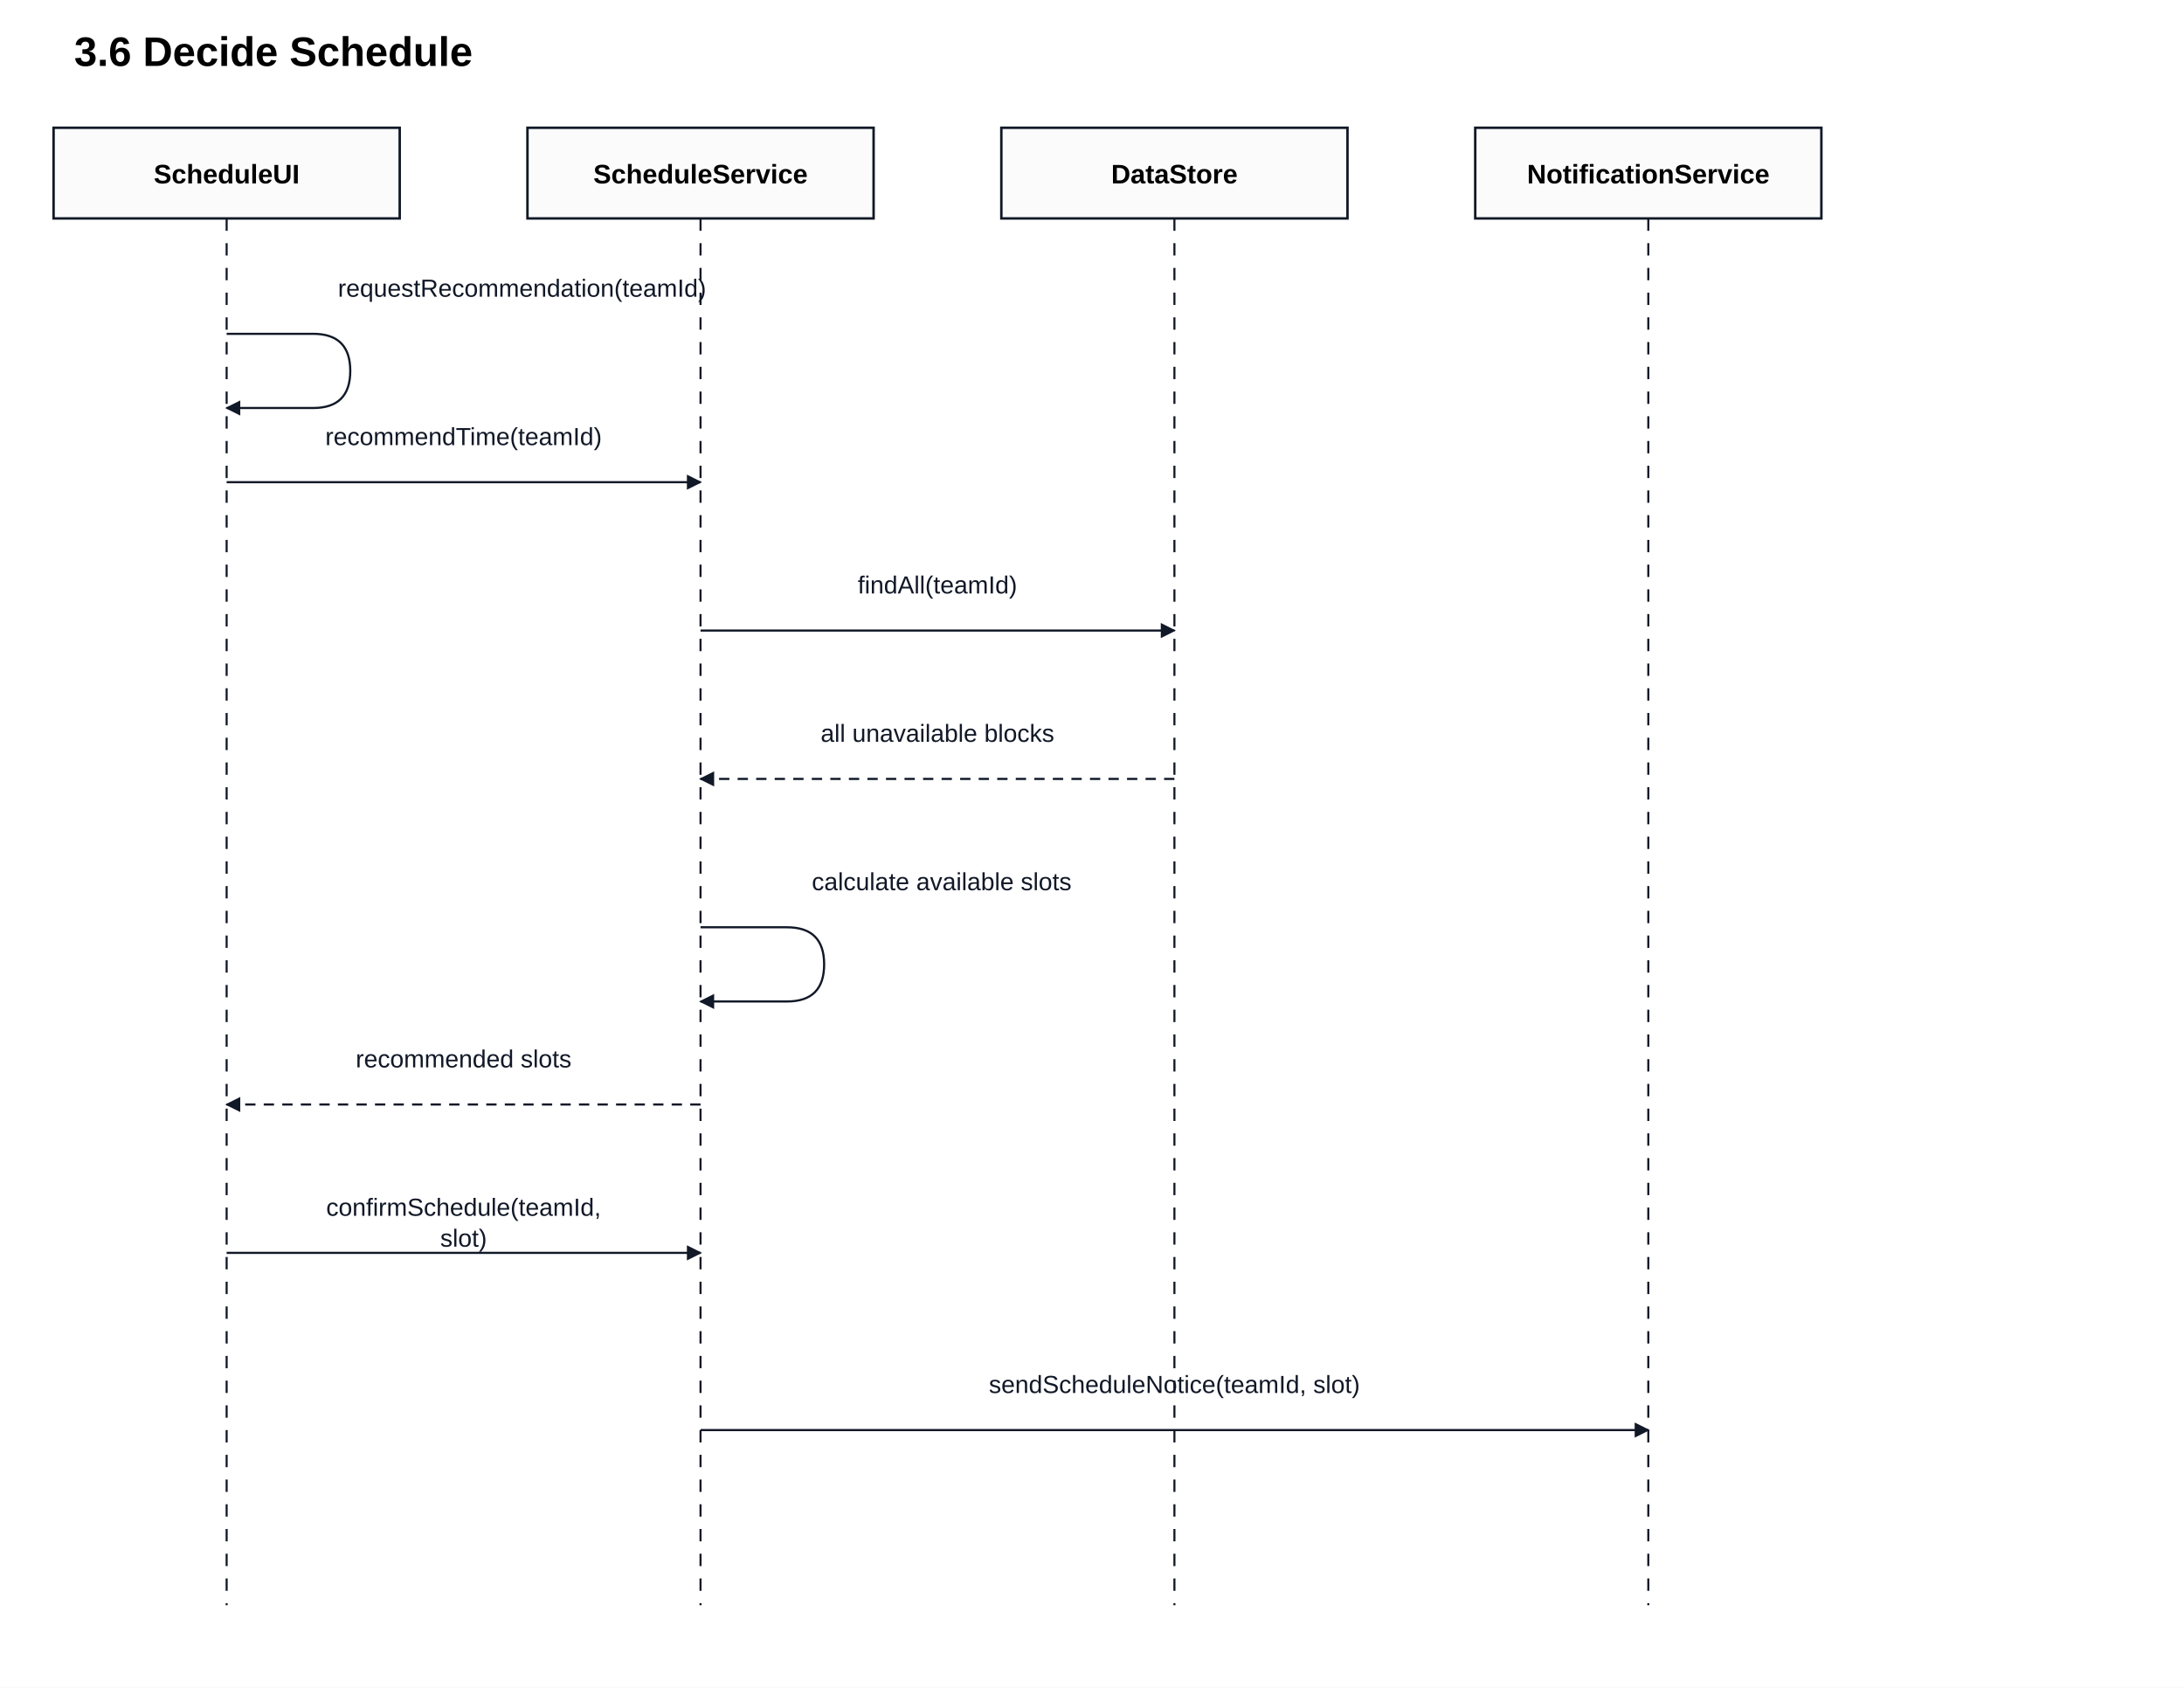
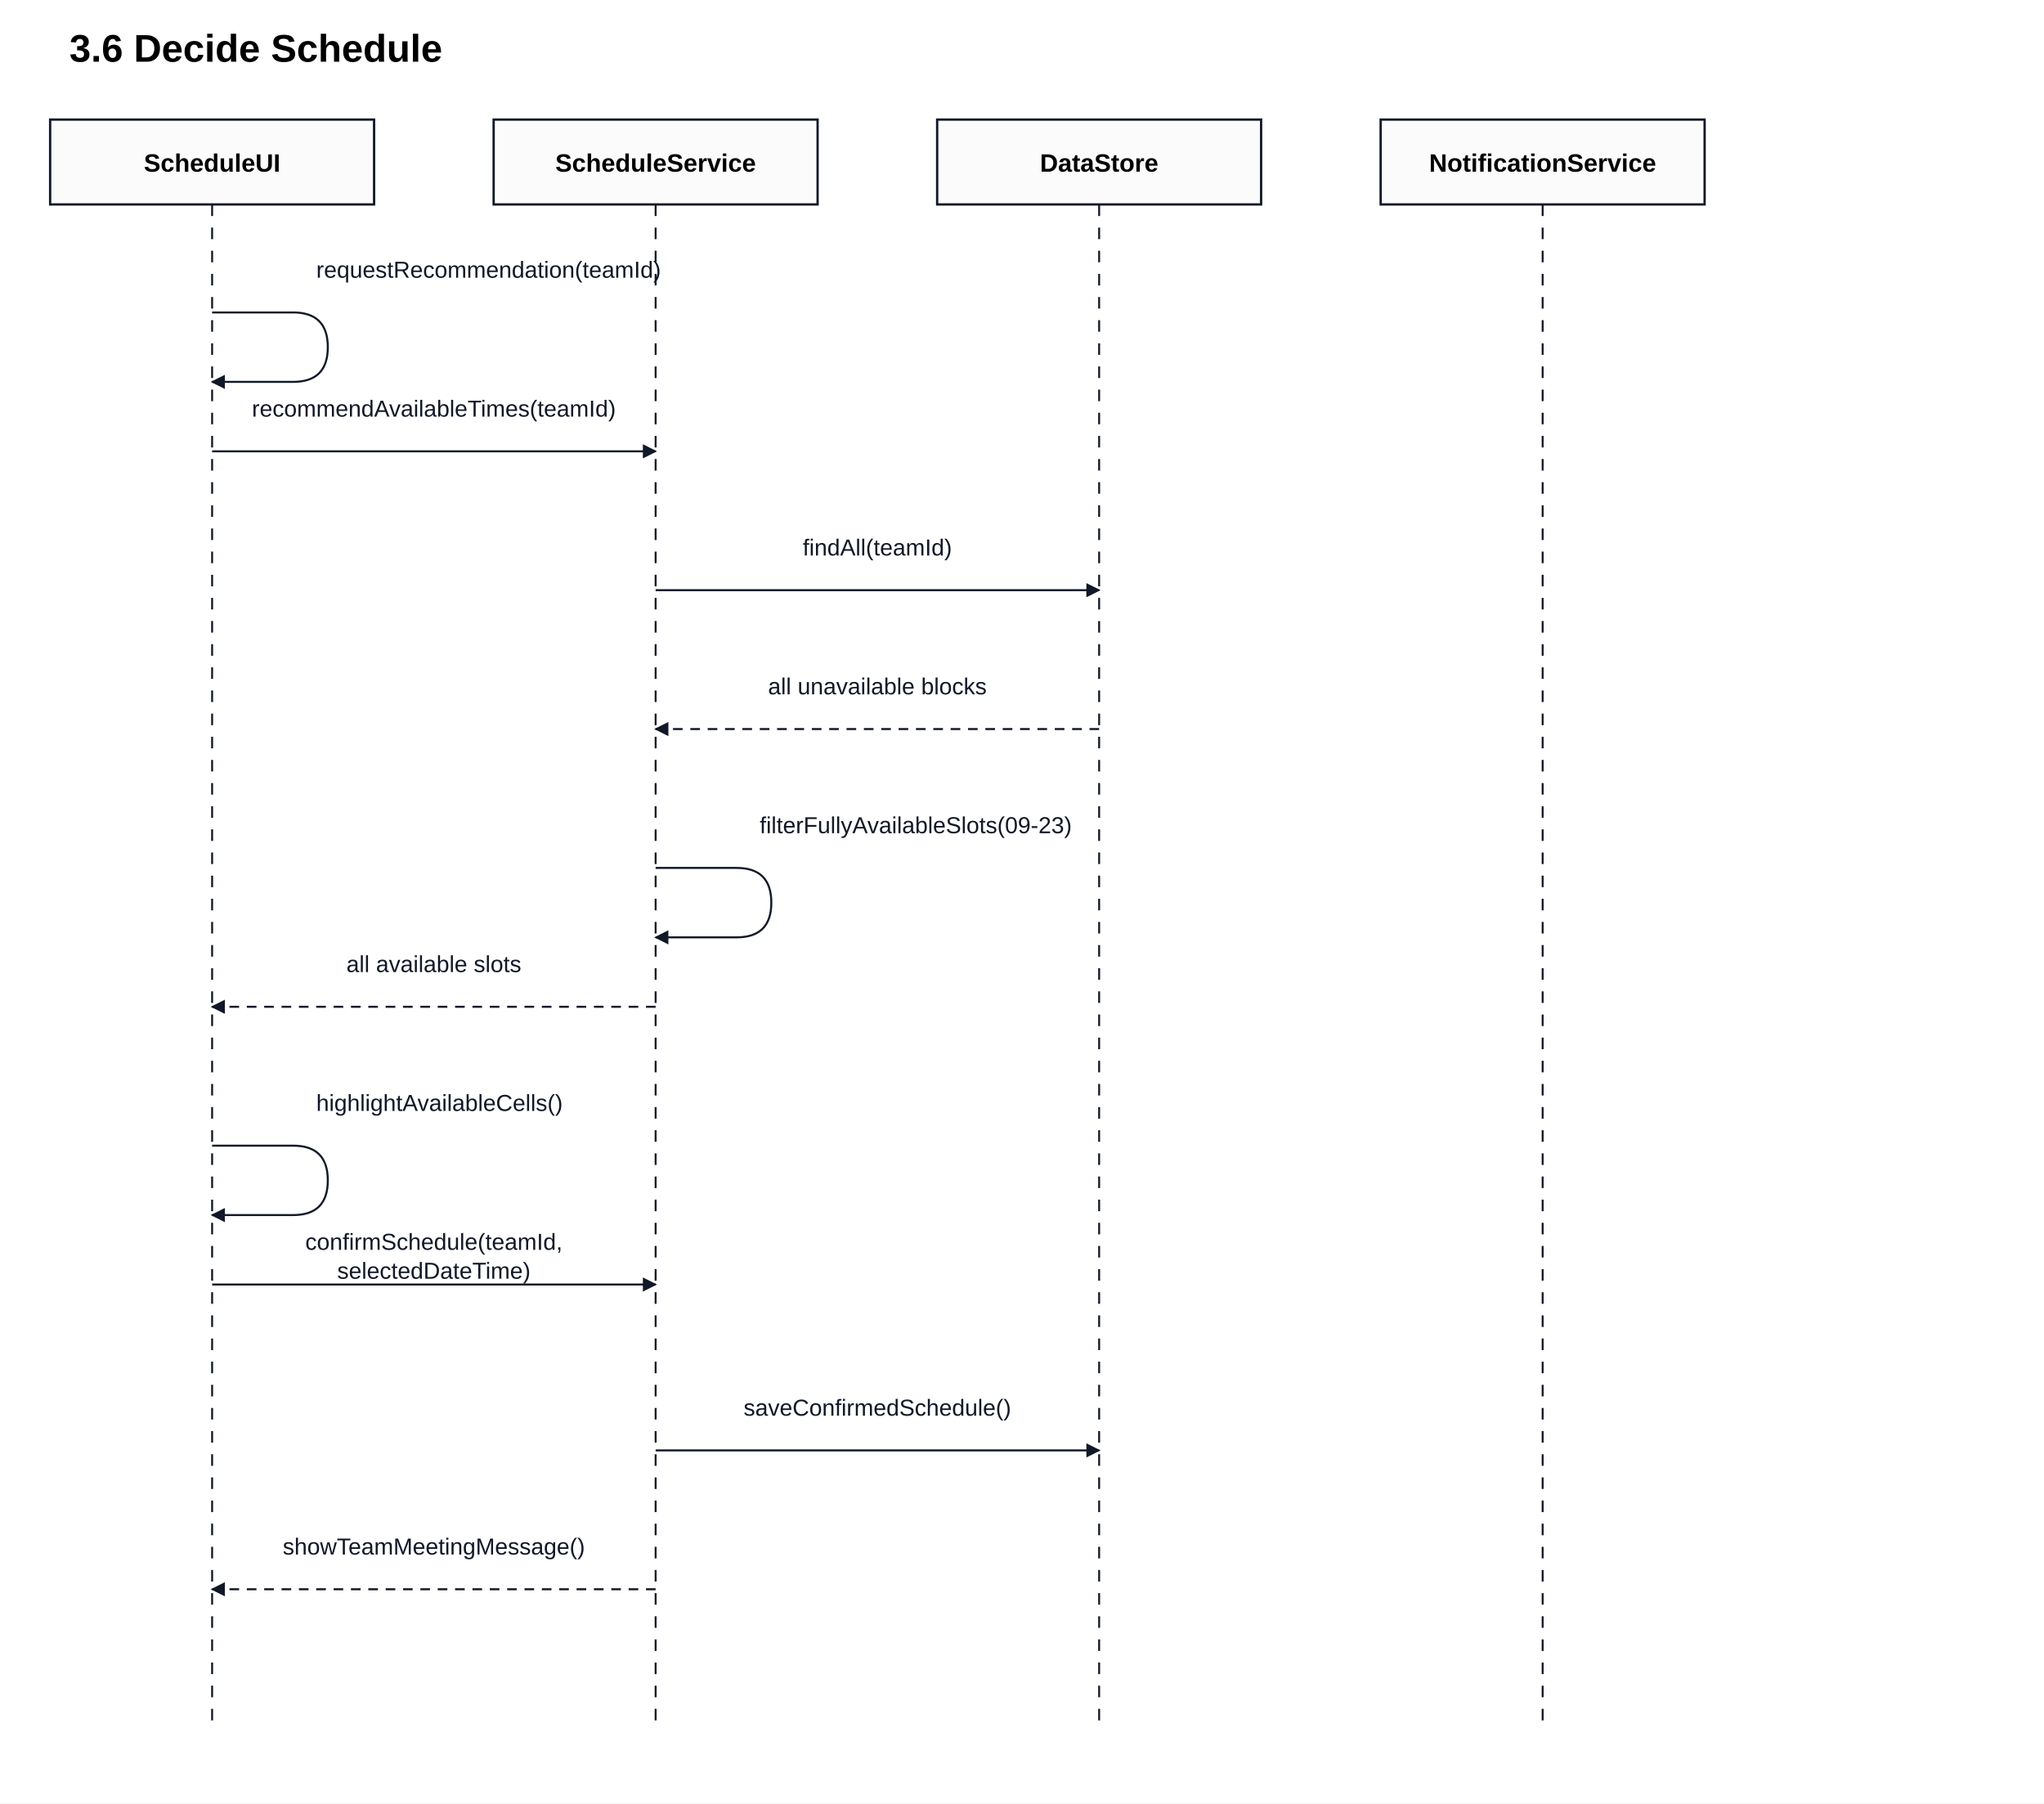
- <svg xmlns="http://www.w3.org/2000/svg" width="1060" height="819" viewBox="0 0 1060 819">
+ <svg xmlns="http://www.w3.org/2000/svg" width="1060" height="935" viewBox="0 0 1060 935">
  <defs>
    <marker id="arrow" viewBox="0 0 10 10" refX="9" refY="5" markerWidth="7" markerHeight="7" orient="auto">
      <path d="M0 0 L10 5 L0 10 z" fill="#111827" />
    </marker>
    <marker id="hollowArrow" viewBox="0 0 10 10" refX="9" refY="5" markerWidth="7" markerHeight="7" orient="auto">
      <path d="M0 0 L10 5 L0 10 z" fill="#fbfbfb" stroke="#111827" />
    </marker>
    <marker id="diamond" viewBox="0 0 16 10" refX="1" refY="5" markerWidth="11" markerHeight="9" orient="auto">
      <path d="M1 5 L8 1 L15 5 L8 9 z" fill="#111827" stroke="#111827" />
    </marker>
  </defs>
  <rect width="100%" height="100%" fill="#ffffff" />
  <text x="36" y="32" font-family="Arial, sans-serif" font-size="20" font-weight="700">3.6 Decide Schedule</text>
  <rect x="26" y="62" width="168" height="44" fill="#fbfbfb" stroke="#111827" stroke-width="1.2" />
  <text x="110" y="89" text-anchor="middle" font-family="Arial, sans-serif" font-size="13" font-weight="700">ScheduleUI</text>
-   <line x1="110" y1="106" x2="110" y2="779" stroke="#111827" stroke-width="1" stroke-dasharray="6 6" />
+   <line x1="110" y1="106" x2="110" y2="895" stroke="#111827" stroke-width="1" stroke-dasharray="6 6" />
  <rect x="256" y="62" width="168" height="44" fill="#fbfbfb" stroke="#111827" stroke-width="1.2" />
  <text x="340" y="89" text-anchor="middle" font-family="Arial, sans-serif" font-size="13" font-weight="700">ScheduleService</text>
-   <line x1="340" y1="106" x2="340" y2="779" stroke="#111827" stroke-width="1" stroke-dasharray="6 6" />
+   <line x1="340" y1="106" x2="340" y2="895" stroke="#111827" stroke-width="1" stroke-dasharray="6 6" />
  <rect x="486" y="62" width="168" height="44" fill="#fbfbfb" stroke="#111827" stroke-width="1.2" />
  <text x="570" y="89" text-anchor="middle" font-family="Arial, sans-serif" font-size="13" font-weight="700">DataStore</text>
-   <line x1="570" y1="106" x2="570" y2="779" stroke="#111827" stroke-width="1" stroke-dasharray="6 6" />
+   <line x1="570" y1="106" x2="570" y2="895" stroke="#111827" stroke-width="1" stroke-dasharray="6 6" />
  <rect x="716" y="62" width="168" height="44" fill="#fbfbfb" stroke="#111827" stroke-width="1.2" />
  <text x="800" y="89" text-anchor="middle" font-family="Arial, sans-serif" font-size="13" font-weight="700">NotificationService</text>
-   <line x1="800" y1="106" x2="800" y2="779" stroke="#111827" stroke-width="1" stroke-dasharray="6 6" />
+   <line x1="800" y1="106" x2="800" y2="895" stroke="#111827" stroke-width="1" stroke-dasharray="6 6" />
  <path d="M110 162 h42 q18 0 18 18 q0 18 -18 18 h-42" fill="none" stroke="#111827" stroke-width="1.05" marker-end="url(#arrow)" />
  <text x="164" y="144" text-anchor="start" font-family="Arial, sans-serif" font-size="12" font-weight="400" fill="#111827">requestRecommendation(teamId)</text>
  <line x1="110" y1="234" x2="340" y2="234" stroke="#111827" stroke-width="1.05" marker-end="url(#arrow)" />
-   <text x="225" y="216" text-anchor="middle" font-family="Arial, sans-serif" font-size="12" font-weight="400" fill="#111827">recommendTime(teamId)</text>
+   <text x="225" y="216" text-anchor="middle" font-family="Arial, sans-serif" font-size="12" font-weight="400" fill="#111827">recommendAvailableTimes(teamId)</text>
  <line x1="340" y1="306" x2="570" y2="306" stroke="#111827" stroke-width="1.05" marker-end="url(#arrow)" />
  <text x="455" y="288" text-anchor="middle" font-family="Arial, sans-serif" font-size="12" font-weight="400" fill="#111827">findAll(teamId)</text>
  <line x1="570" y1="378" x2="340" y2="378" stroke="#111827" stroke-width="1.05" marker-end="url(#arrow)" stroke-dasharray="5 4" />
  <text x="455" y="360" text-anchor="middle" font-family="Arial, sans-serif" font-size="12" font-weight="400" fill="#111827">all unavailable blocks</text>
  <path d="M340 450 h42 q18 0 18 18 q0 18 -18 18 h-42" fill="none" stroke="#111827" stroke-width="1.05" marker-end="url(#arrow)" />
-   <text x="394" y="432" text-anchor="start" font-family="Arial, sans-serif" font-size="12" font-weight="400" fill="#111827">calculate available slots</text>
-   <line x1="340" y1="536" x2="110" y2="536" stroke="#111827" stroke-width="1.05" marker-end="url(#arrow)" stroke-dasharray="5 4" />
-   <text x="225" y="518" text-anchor="middle" font-family="Arial, sans-serif" font-size="12" font-weight="400" fill="#111827">recommended slots</text>
-   <line x1="110" y1="608" x2="340" y2="608" stroke="#111827" stroke-width="1.05" marker-end="url(#arrow)" />
-   <text x="225" y="590" text-anchor="middle" font-family="Arial, sans-serif" font-size="12" font-weight="400" fill="#111827">confirmSchedule(teamId,</text>
-   <text x="225" y="605" text-anchor="middle" font-family="Arial, sans-serif" font-size="12" font-weight="400" fill="#111827">slot)</text>
-   <line x1="340" y1="694" x2="800" y2="694" stroke="#111827" stroke-width="1.05" marker-end="url(#arrow)" />
-   <text x="570" y="676" text-anchor="middle" font-family="Arial, sans-serif" font-size="12" font-weight="400" fill="#111827">sendScheduleNotice(teamId, slot)</text>
+   <text x="394" y="432" text-anchor="start" font-family="Arial, sans-serif" font-size="12" font-weight="400" fill="#111827">filterFullyAvailableSlots(09-23)</text>
+   <line x1="340" y1="522" x2="110" y2="522" stroke="#111827" stroke-width="1.05" marker-end="url(#arrow)" stroke-dasharray="5 4" />
+   <text x="225" y="504" text-anchor="middle" font-family="Arial, sans-serif" font-size="12" font-weight="400" fill="#111827">all available slots</text>
+   <path d="M110 594 h42 q18 0 18 18 q0 18 -18 18 h-42" fill="none" stroke="#111827" stroke-width="1.05" marker-end="url(#arrow)" />
+   <text x="164" y="576" text-anchor="start" font-family="Arial, sans-serif" font-size="12" font-weight="400" fill="#111827">highlightAvailableCells()</text>
+   <line x1="110" y1="666" x2="340" y2="666" stroke="#111827" stroke-width="1.05" marker-end="url(#arrow)" />
+   <text x="225" y="648" text-anchor="middle" font-family="Arial, sans-serif" font-size="12" font-weight="400" fill="#111827">confirmSchedule(teamId,</text>
+   <text x="225" y="663" text-anchor="middle" font-family="Arial, sans-serif" font-size="12" font-weight="400" fill="#111827">selectedDateTime)</text>
+   <line x1="340" y1="752" x2="570" y2="752" stroke="#111827" stroke-width="1.05" marker-end="url(#arrow)" />
+   <text x="455" y="734" text-anchor="middle" font-family="Arial, sans-serif" font-size="12" font-weight="400" fill="#111827">saveConfirmedSchedule()</text>
+   <line x1="340" y1="824" x2="110" y2="824" stroke="#111827" stroke-width="1.05" marker-end="url(#arrow)" stroke-dasharray="5 4" />
+   <text x="225" y="806" text-anchor="middle" font-family="Arial, sans-serif" font-size="12" font-weight="400" fill="#111827">showTeamMeetingMessage()</text>
</svg>
